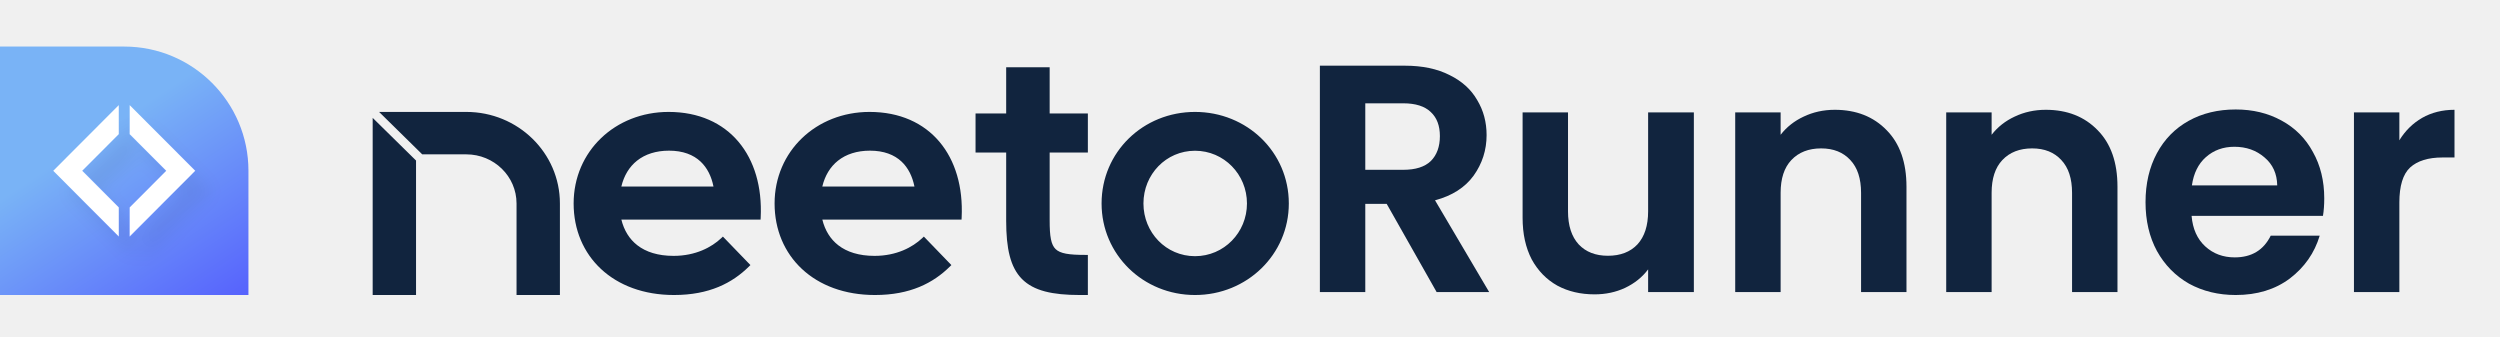
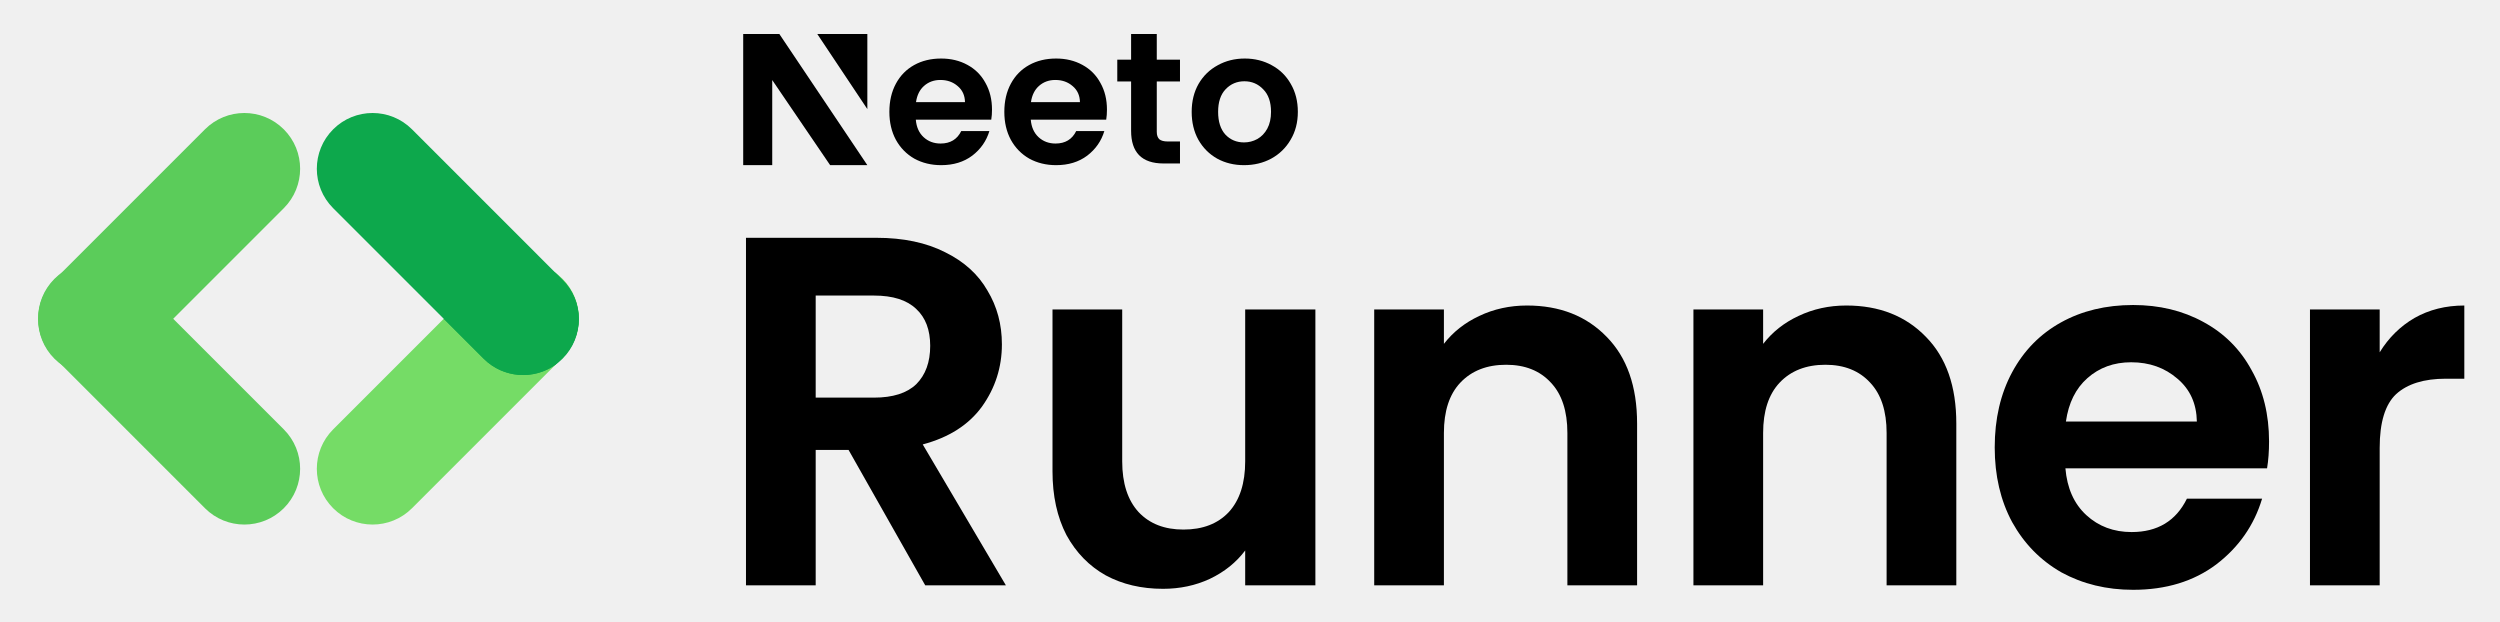
- <svg xmlns="http://www.w3.org/2000/svg" width="483" height="65" viewBox="0 0 483 65" fill="none">
-   <path d="M48 32.996C48 19.741 37.255 8.996 24 8.996H0V56.996H48V32.996Z" fill="url(#paint0_linear_3688_21426)" />
-   <g filter="url(#filter0_d_3688_21426)">
-     <path fill-rule="evenodd" clip-rule="evenodd" d="M22.946 20.31L21.204 22.056L13.084 30.193L10.287 32.996L13.084 35.799L21.204 43.935L22.946 45.681V40.075L15.881 32.996L22.946 25.916V20.31ZM25.056 40.075L32.12 32.996L25.056 25.916V20.31L26.798 22.056L34.918 30.193L37.715 32.996L34.918 35.799L26.798 43.935L25.056 45.681V40.075Z" fill="white" />
+ <svg xmlns="http://www.w3.org/2000/svg" width="579" height="144" viewBox="0 0 579 144" fill="none">
+   <g clip-path="url(#clip0_318_36200)">
+     <path d="M65.728 99.443C70.771 104.486 70.771 112.661 65.728 117.704C60.686 122.747 52.51 122.747 47.468 117.704L12.606 82.842C7.563 77.8 7.563 69.624 12.606 64.581C17.648 59.539 25.824 59.539 30.867 64.581L65.728 99.443Z" fill="#5BCC5A" />
+     <path d="M65.728 48.215C70.771 43.172 70.771 34.996 65.728 29.954C60.686 24.911 52.51 24.911 47.468 29.954L12.606 64.816C7.563 69.858 7.563 78.034 12.606 83.077C17.648 88.119 25.824 88.119 30.867 83.077L65.728 48.215Z" fill="#5BCC5A" />
+     <path d="M77.159 99.443C72.116 104.486 72.116 112.661 77.159 117.704C82.201 122.747 90.377 122.747 95.42 117.704L130.281 82.842C135.324 77.8 135.324 69.624 130.281 64.581C125.239 59.539 117.063 59.539 112.021 64.581L77.159 99.443Z" fill="#75DC66" />
+     <path d="M77.159 48.215C72.116 43.172 72.116 34.996 77.159 29.954C82.201 24.911 90.377 24.911 95.42 29.954L130.281 64.816C135.324 69.858 135.324 78.034 130.281 83.077C125.239 88.119 117.063 88.119 112.021 83.077L77.159 48.215Z" fill="#0DA84C" />
+     <path d="M102.774 73.831L112.022 64.583C116.565 60.04 123.652 59.59 128.699 63.234L130.283 64.818C132.774 67.309 134.035 70.566 134.064 73.831C134.035 77.097 132.774 80.353 130.283 82.844L128.699 84.428C123.652 88.072 116.565 87.622 112.022 83.079L102.774 73.831Z" fill="#0DA84C" />
  </g>
-   <path fill-rule="evenodd" clip-rule="evenodd" d="M90.087 21.623H73.24L81.576 29.821H90.087C95.451 29.821 99.795 34.071 99.795 39.309V56.996H108.175V39.309C108.175 29.538 100.074 21.623 90.087 21.623ZM80.379 31.014L72 22.773V56.996H80.379V31.014ZM144.982 51.212L139.664 45.708L139.346 46.009C137.501 47.751 134.408 49.434 130.135 49.434C127.13 49.434 124.814 48.685 123.14 47.39C121.593 46.193 120.559 44.503 120.047 42.421H146.946L146.966 42.009C147.249 36.137 145.75 31.04 142.686 27.403C139.615 23.758 135.007 21.623 129.173 21.623C118.87 21.623 110.825 29.212 110.825 39.311C110.825 44.384 112.728 48.814 116.12 51.973C119.511 55.132 124.362 56.996 130.216 56.996C137.052 56.996 141.48 54.663 144.679 51.511L144.982 51.212ZM183.807 51.212L178.49 45.708L178.171 46.009C176.326 47.751 173.233 49.434 168.96 49.434C165.955 49.434 163.639 48.685 161.965 47.39C160.418 46.193 159.385 44.503 158.872 42.421H185.771L185.791 42.009C186.074 36.137 184.575 31.04 181.511 27.403C178.44 23.758 173.832 21.623 167.999 21.623C157.695 21.623 149.65 29.212 149.65 39.311C149.65 44.384 151.553 48.814 154.945 51.973C158.336 55.132 163.187 56.996 169.041 56.996C175.877 56.996 180.305 54.663 183.504 51.511L183.807 51.212ZM194.393 21.92H188.475V29.475H194.393V42.666C194.393 47.993 195.189 51.624 197.443 53.901C199.701 56.182 203.311 56.996 208.622 56.996H210.175V49.249H209.735C208.138 49.249 206.91 49.189 205.961 49.012C205.015 48.836 204.387 48.55 203.95 48.13C203.514 47.71 203.22 47.11 203.038 46.207C202.856 45.3 202.794 44.126 202.794 42.597V29.475H210.175V21.92H202.794V12.996H194.393V21.92ZM129.255 29.108C131.961 29.108 133.946 29.905 135.34 31.205C136.632 32.409 137.453 34.079 137.846 36.041H120.043C120.557 33.892 121.603 32.214 123.065 31.049C124.642 29.793 126.738 29.108 129.255 29.108ZM168.081 29.108C170.786 29.108 172.771 29.905 174.165 31.205C175.457 32.409 176.278 34.079 176.672 36.041H158.868C159.382 33.892 160.428 32.214 161.89 31.049C163.467 29.793 165.563 29.108 168.081 29.108ZM230.879 29.124C236.469 29.124 240.913 33.694 240.913 39.31C240.913 44.925 236.469 49.494 230.879 49.494C225.291 49.494 220.913 44.928 220.913 39.31C220.913 33.69 225.291 29.124 230.879 29.124ZM230.879 21.623C220.846 21.623 212.825 29.378 212.825 39.31C212.825 49.173 220.845 56.996 230.879 56.996C240.91 56.996 249 49.175 249 39.31C249 29.376 240.909 21.623 230.879 21.623Z" fill="#11243E" />
-   <path d="M277.56 56.432L267.909 39.386H263.773V56.432H255V12.69H271.419C274.803 12.69 277.685 13.296 280.067 14.508C282.448 15.677 284.224 17.286 285.393 19.333C286.605 21.338 287.211 23.594 287.211 26.101C287.211 28.984 286.375 31.595 284.704 33.934C283.033 36.232 280.547 37.82 277.247 38.697L287.712 56.432H277.56ZM263.773 32.806H271.105C273.487 32.806 275.262 32.242 276.432 31.114C277.602 29.945 278.187 28.336 278.187 26.289C278.187 24.284 277.602 22.738 276.432 21.652C275.262 20.524 273.487 19.96 271.105 19.96H263.773V32.806Z" fill="#11243E" />
-   <path d="M327.254 21.714V56.432H318.418V52.045C317.29 53.549 315.807 54.74 313.969 55.617C312.172 56.453 310.209 56.87 308.078 56.87C305.362 56.87 302.96 56.306 300.871 55.178C298.782 54.008 297.132 52.316 295.921 50.102C294.751 47.846 294.166 45.172 294.166 42.081V21.714H302.939V40.828C302.939 43.585 303.629 45.716 305.007 47.22C306.386 48.682 308.266 49.413 310.647 49.413C313.07 49.413 314.971 48.682 316.35 47.22C317.729 45.716 318.418 43.585 318.418 40.828V21.714H327.254Z" fill="#11243E" />
-   <path d="M354.482 21.213C358.618 21.213 361.96 22.529 364.509 25.161C367.057 27.751 368.331 31.386 368.331 36.065V56.432H359.558V37.256C359.558 34.498 358.869 32.389 357.49 30.926C356.111 29.422 354.231 28.67 351.85 28.67C349.427 28.67 347.505 29.422 346.085 30.926C344.706 32.389 344.017 34.498 344.017 37.256V56.432H335.243V21.714H344.017V26.038C345.187 24.534 346.67 23.364 348.466 22.529C350.304 21.652 352.31 21.213 354.482 21.213Z" fill="#11243E" />
-   <path d="M395.246 21.213C399.382 21.213 402.725 22.529 405.273 25.161C407.822 27.751 409.096 31.386 409.096 36.065V56.432H400.322V37.256C400.322 34.498 399.633 32.389 398.254 30.926C396.876 29.422 394.996 28.67 392.614 28.67C390.191 28.67 388.27 29.422 386.849 30.926C385.47 32.389 384.781 34.498 384.781 37.256V56.432H376.008V21.714H384.781V26.038C385.951 24.534 387.434 23.364 389.23 22.529C391.069 21.652 393.074 21.213 395.246 21.213Z" fill="#11243E" />
-   <path d="M449.045 38.321C449.045 39.574 448.962 40.702 448.795 41.705H423.415C423.624 44.212 424.501 46.175 426.047 47.596C427.593 49.016 429.493 49.726 431.749 49.726C435.008 49.726 437.327 48.327 438.705 45.528H448.168C447.165 48.87 445.244 51.627 442.403 53.8C439.562 55.93 436.073 56.996 431.937 56.996C428.595 56.996 425.587 56.264 422.913 54.802C420.281 53.298 418.213 51.188 416.709 48.473C415.247 45.757 414.516 42.624 414.516 39.073C414.516 35.48 415.247 32.326 416.709 29.61C418.172 26.895 420.219 24.806 422.851 23.344C425.483 21.881 428.512 21.15 431.937 21.15C435.238 21.15 438.183 21.86 440.773 23.281C443.405 24.701 445.432 26.728 446.852 29.36C448.314 31.95 449.045 34.937 449.045 38.321ZM439.959 35.814C439.917 33.558 439.102 31.762 437.515 30.425C435.927 29.046 433.985 28.357 431.687 28.357C429.514 28.357 427.676 29.025 426.172 30.362C424.71 31.657 423.812 33.475 423.477 35.814H439.959Z" fill="#11243E" />
-   <path d="M463.556 27.104C464.684 25.265 466.146 23.824 467.943 22.78C469.781 21.735 471.87 21.213 474.209 21.213V30.425H471.891C469.133 30.425 467.044 31.073 465.624 32.368C464.245 33.663 463.556 35.919 463.556 39.136V56.432H454.783V21.714H463.556V27.104Z" fill="#11243E" />
+   <path d="M214.282 135.562L196.524 104.197H188.913V135.562H172.77V55.074H202.981C209.208 55.074 214.513 56.189 218.895 58.418C223.276 60.571 226.544 63.531 228.696 67.297C230.925 70.987 232.04 75.139 232.04 79.751C232.04 85.055 230.503 89.86 227.428 94.165C224.353 98.393 219.779 101.315 213.705 102.929L232.963 135.562H214.282ZM188.913 92.09H202.405C206.787 92.09 210.054 91.052 212.206 88.976C214.359 86.824 215.435 83.864 215.435 80.097C215.435 76.407 214.359 73.563 212.206 71.564C210.054 69.488 206.787 68.451 202.405 68.451H188.913V92.09Z" fill="black" />
+   <path d="M304.644 71.679V135.562H288.385V127.49C286.309 130.258 283.58 132.449 280.198 134.063C276.892 135.601 273.279 136.37 269.358 136.37C264.361 136.37 259.941 135.332 256.097 133.256C252.253 131.104 249.217 127.99 246.988 123.916C244.835 119.765 243.759 114.845 243.759 109.156V71.679H259.903V106.85C259.903 111.923 261.171 115.844 263.708 118.611C266.245 121.302 269.704 122.647 274.086 122.647C278.545 122.647 282.043 121.302 284.579 118.611C287.116 115.844 288.385 111.923 288.385 106.85V71.679H304.644Z" fill="black" />
+   <path d="M353.667 70.757C361.278 70.757 367.428 73.178 372.117 78.021C376.806 82.788 379.151 89.476 379.151 98.086V135.562H363.007V100.277C363.007 95.203 361.739 91.321 359.202 88.63C356.665 85.863 353.206 84.479 348.824 84.479C344.365 84.479 340.829 85.863 338.215 88.63C335.678 91.321 334.41 95.203 334.41 100.277V135.562H318.266V71.679H334.41V79.636C336.562 76.868 339.291 74.716 342.597 73.178C345.979 71.564 349.669 70.757 353.667 70.757Z" fill="black" />
+   <path d="M427.598 70.757C435.208 70.757 441.358 73.178 446.048 78.021C450.737 82.788 453.082 89.476 453.082 98.086V135.562H436.938V100.277C436.938 95.203 435.669 91.321 433.133 88.63C430.596 85.863 427.136 84.479 422.754 84.479C418.296 84.479 414.759 85.863 412.146 88.63C409.609 91.321 408.34 95.203 408.34 100.277V135.562H392.197V71.679H408.34V79.636C410.493 76.868 413.222 74.716 416.528 73.178C419.91 71.564 423.6 70.757 427.598 70.757Z" fill="black" />
+   <path d="M525.513 102.237C525.513 104.543 525.359 106.619 525.052 108.464H478.35C478.735 113.076 480.349 116.69 483.193 119.303C486.038 121.917 489.536 123.224 493.687 123.224C499.683 123.224 503.95 120.649 506.487 115.498H523.899C522.054 121.648 518.518 126.722 513.29 130.719C508.063 134.64 501.643 136.6 494.033 136.6C487.883 136.6 482.348 135.255 477.428 132.564C472.585 129.797 468.779 125.915 466.012 120.918C463.321 115.921 461.976 110.155 461.976 103.621C461.976 97.01 463.321 91.206 466.012 86.209C468.703 81.212 472.469 77.368 477.313 74.677C482.156 71.987 487.729 70.641 494.033 70.641C500.106 70.641 505.526 71.948 510.292 74.562C515.135 77.176 518.863 80.904 521.477 85.747C524.168 90.514 525.513 96.01 525.513 102.237ZM508.793 97.624C508.716 93.473 507.217 90.168 504.296 87.708C501.374 85.171 497.8 83.902 493.572 83.902C489.574 83.902 486.192 85.132 483.424 87.592C480.733 89.975 479.081 93.32 478.466 97.624H508.793Z" fill="black" />
+   <path d="M551.134 81.596C553.21 78.214 555.9 75.561 559.206 73.639C562.589 71.718 566.432 70.757 570.737 70.757V87.708H566.471C561.397 87.708 557.553 88.899 554.939 91.282C552.403 93.665 551.134 97.817 551.134 103.736V135.562H534.99V71.679H551.134V81.596Z" fill="black" />
+   <path d="M229.747 25.385C229.747 26.248 229.689 27.025 229.574 27.716H212.103C212.247 29.443 212.851 30.796 213.915 31.774C214.979 32.753 216.288 33.242 217.841 33.242C220.084 33.242 221.68 32.278 222.629 30.349H229.143C228.452 32.652 227.13 34.552 225.174 36.048C223.219 37.516 220.817 38.25 217.97 38.25C215.669 38.25 213.599 37.746 211.758 36.739C209.947 35.703 208.523 34.249 207.488 32.379C206.481 30.508 205.978 28.349 205.978 25.903C205.978 23.427 206.481 21.255 207.488 19.384C208.494 17.513 209.903 16.074 211.715 15.066C213.527 14.059 215.612 13.556 217.97 13.556C220.242 13.556 222.269 14.045 224.052 15.023C225.864 16.002 227.259 17.398 228.237 19.211C229.243 20.995 229.747 23.053 229.747 25.385ZM223.492 23.658C223.463 22.104 222.902 20.866 221.809 19.945C220.717 18.995 219.379 18.52 217.798 18.52C216.302 18.52 215.037 18.981 214.002 19.902C212.995 20.794 212.377 22.046 212.147 23.658H223.492Z" fill="black" />
+   <path d="M256.37 25.385C256.37 26.248 256.313 27.025 256.198 27.716H238.727C238.871 29.443 239.475 30.796 240.539 31.774C241.603 32.753 242.912 33.242 244.465 33.242C246.708 33.242 248.304 32.278 249.253 30.349H255.766C255.076 32.652 253.753 34.552 251.798 36.048C249.842 37.516 247.441 38.25 244.594 38.25C242.293 38.25 240.223 37.746 238.382 36.739C236.57 35.703 235.147 34.249 234.112 32.379C233.105 30.508 232.602 28.349 232.602 25.903C232.602 23.427 233.105 21.255 234.112 19.384C235.118 17.513 236.527 16.074 238.339 15.066C240.151 14.059 242.236 13.556 244.594 13.556C246.866 13.556 248.893 14.045 250.676 15.023C252.488 16.002 253.883 17.398 254.861 19.211C255.867 20.995 256.37 23.053 256.37 25.385ZM250.115 23.658C250.087 22.104 249.526 20.866 248.433 19.945C247.34 18.995 246.003 18.52 244.421 18.52C242.926 18.52 241.661 18.981 240.625 19.902C239.619 20.794 239 22.046 238.77 23.658H250.115Z" fill="black" />
+   <path d="M267.91 18.862V30.537C267.91 31.342 268.122 31.875 268.496 32.249C268.899 32.594 269.56 32.767 270.481 32.767H273.285V37.861H269.489C264.398 37.861 261.963 35.258 261.963 30.308V18.862H258.761V13.826H261.963V7.875H267.91V13.826H273.285V18.862H267.91Z" fill="black" />
+   <path d="M288.114 38.25C285.814 38.25 283.743 37.746 281.903 36.739C280.062 35.703 278.61 34.249 277.546 32.379C276.51 30.508 275.993 28.349 275.993 25.903C275.993 23.456 276.525 21.298 277.589 19.427C278.682 17.556 280.163 16.117 282.032 15.11C283.901 14.074 285.986 13.556 288.287 13.556C290.588 13.556 292.673 14.074 294.542 15.11C296.411 16.117 297.878 17.556 298.942 19.427C300.035 21.298 300.581 23.456 300.581 25.903C300.581 28.349 300.02 30.508 298.899 32.379C297.806 34.249 296.31 35.703 294.412 36.739C292.543 37.746 290.444 38.25 288.114 38.25ZM288.114 32.983C289.207 32.983 290.228 32.724 291.177 32.206C292.155 31.659 292.931 30.853 293.507 29.788C294.082 28.723 294.369 27.428 294.369 25.903C294.369 23.629 293.765 21.888 292.557 20.679C291.378 19.441 289.926 18.823 288.201 18.823C286.475 18.823 285.023 19.441 283.844 20.679C282.693 21.888 282.118 23.629 282.118 25.903C282.118 28.177 282.679 29.932 283.801 31.17C284.951 32.379 286.389 32.983 288.114 32.983Z" fill="black" />
+   <path d="M200.877 7.875H189.284L200.877 25.265V7.875Z" fill="black" />
+   <path d="M172.125 38.25L172.125 7.875H180.497L200.877 38.25H192.261L178.849 18.541V38.25H172.125Z" fill="black" />
  <defs>
-     <filter id="filter0_d_3688_21426" x="10.287" y="20.31" width="33.429" height="32.371" filterUnits="userSpaceOnUse" color-interpolation-filters="sRGB">
-       <feFlood flood-opacity="0" result="BackgroundImageFix" />
-       <feColorMatrix in="SourceAlpha" type="matrix" values="0 0 0 0 0 0 0 0 0 0 0 0 0 0 0 0 0 0 127 0" result="hardAlpha" />
-       <feOffset dx="3" dy="4" />
-       <feGaussianBlur stdDeviation="1.5" />
-       <feComposite in2="hardAlpha" operator="out" />
-       <feColorMatrix type="matrix" values="0 0 0 0 0 0 0 0 0 0 0 0 0 0 0 0 0 0 0.05 0" />
-       <feBlend mode="normal" in2="BackgroundImageFix" result="effect1_dropShadow_3688_21426" />
-       <feBlend mode="normal" in="SourceGraphic" in2="effect1_dropShadow_3688_21426" result="shape" />
-     </filter>
-     <linearGradient id="paint0_linear_3688_21426" x1="51.771" y1="71.224" x2="7.543" y2="4.71" gradientUnits="userSpaceOnUse">
-       <stop stop-color="#4B47FF" />
-       <stop offset="0.699" stop-color="#79B3F6" />
-     </linearGradient>
+     <clipPath id="clip0_318_36200">
+       <rect width="126" height="126" fill="white" transform="translate(8.4375 9)" />
+     </clipPath>
  </defs>
</svg>
